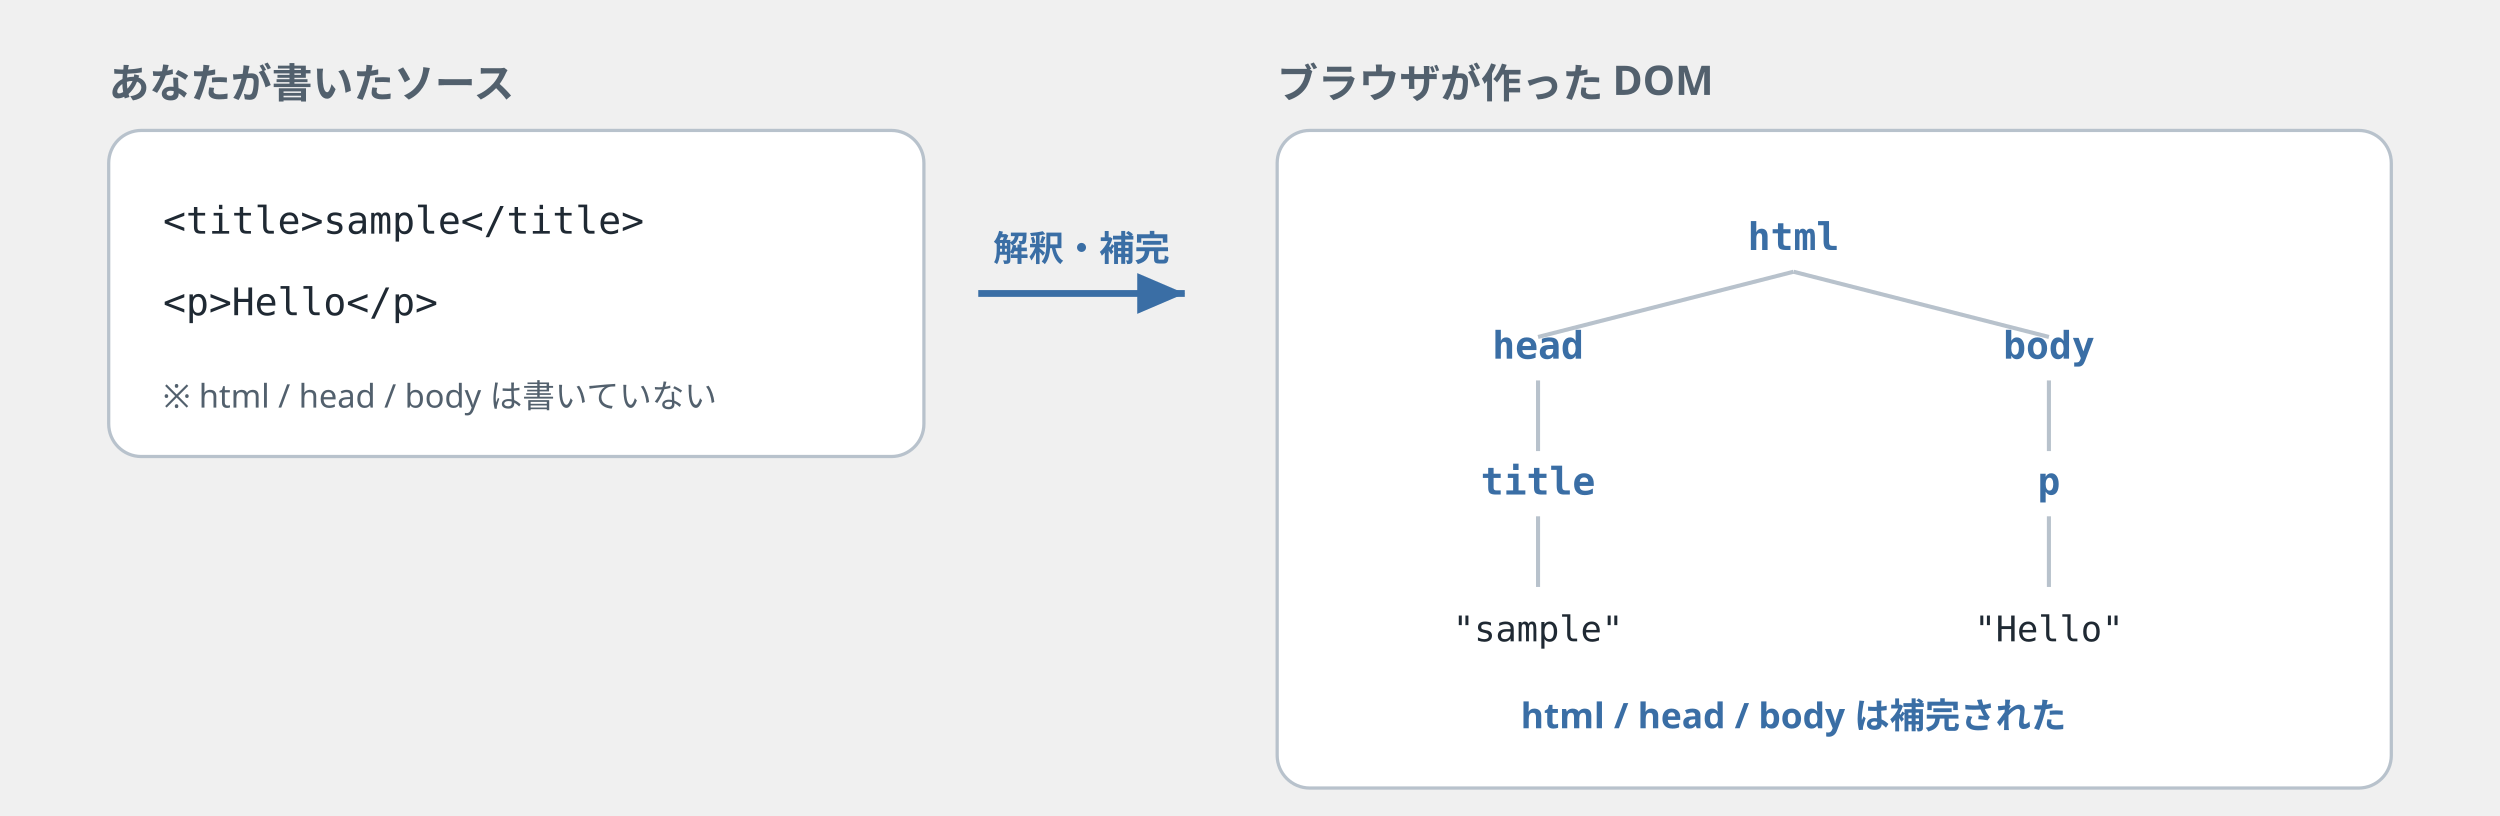
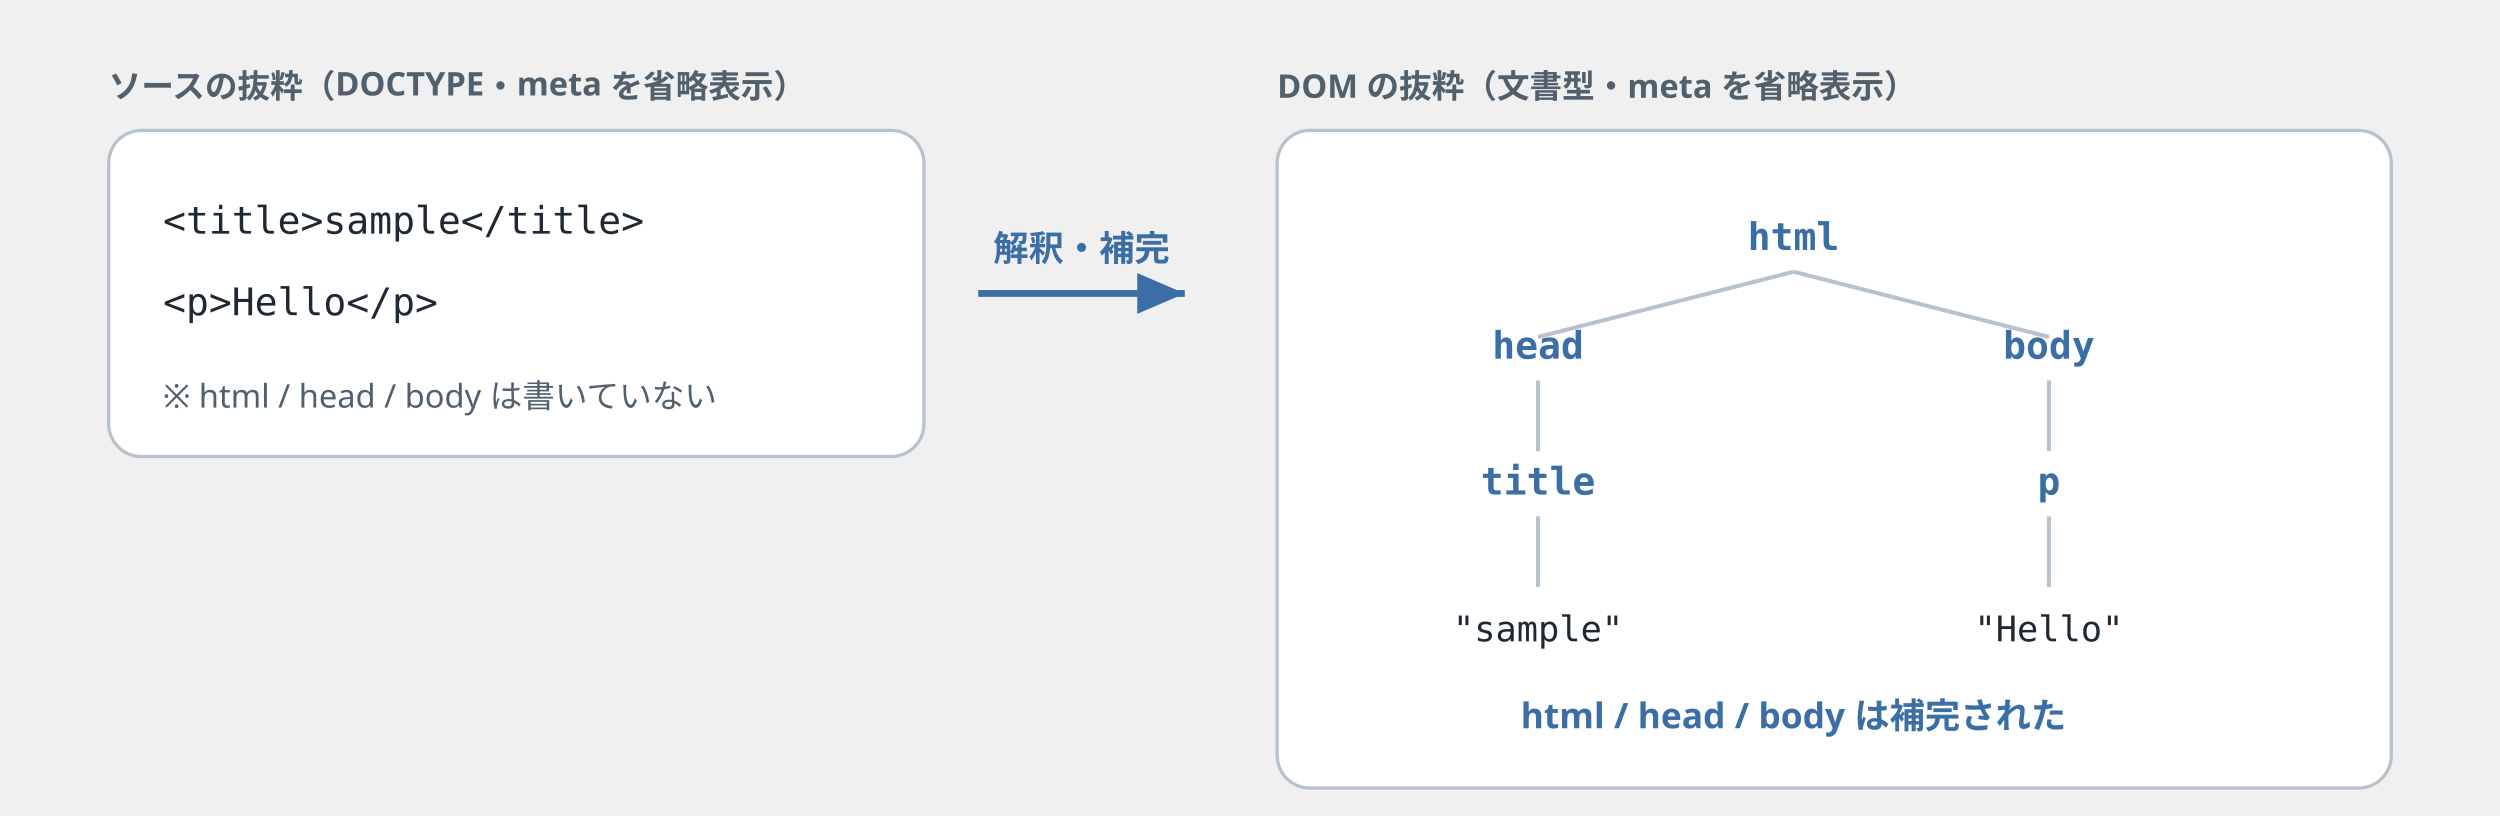
<svg xmlns="http://www.w3.org/2000/svg" viewBox="0 0 920 300" font-family="sans-serif" role="img" aria-label="html/head/body を書いていないソースから、ブラウザがそれらを補完した DOM の木を組み立てる流れの図">
  <defs>
    <marker id="ar" markerWidth="10" markerHeight="10" refX="7" refY="3" orient="auto">
      <path d="M0,0 L7,3 L0,6 Z" fill="#3a6ea5" />
    </marker>
    <marker id="arg" markerWidth="10" markerHeight="10" refX="7" refY="3" orient="auto">
      <path d="M0,0 L7,3 L0,6 Z" fill="#52606d" />
    </marker>
  </defs>
-   <text x="40" y="36" text-anchor="start" font-size="15" font-weight="bold" fill="#52606d">あなたが書いたソース</text>
+   <text x="40" y="36" text-anchor="start" font-size="12" font-weight="bold" fill="#52606d">ソースの抜粋（DOCTYPE・meta を省略表示）</text>
  <rect x="40" y="48" width="300" height="120" rx="12" fill="#fff" stroke="#b8c2cc" stroke-width="1.2" />
  <text x="60" y="86" text-anchor="start" font-size="14" font-weight="normal" fill="#1f2933" font-family="ui-monospace,monospace">&lt;title&gt;sample&lt;/title&gt;</text>
  <text x="60" y="116" text-anchor="start" font-size="14" font-weight="normal" fill="#1f2933" font-family="ui-monospace,monospace">&lt;p&gt;Hello&lt;/p&gt;</text>
  <text x="60" y="150" text-anchor="start" font-size="12" font-weight="normal" fill="#52606d">※ html / head / body は書いていない</text>
  <line x1="360" y1="108" x2="436" y2="108" stroke="#3a6ea5" stroke-width="2.5" marker-end="url(#ar)" />
  <text x="398" y="96" text-anchor="middle" font-size="13" font-weight="bold" fill="#3a6ea5">解釈・補完</text>
-   <text x="470" y="36" text-anchor="start" font-size="15" font-weight="bold" fill="#52606d">ブラウザが作った DOM</text>
+   <text x="470" y="36" text-anchor="start" font-size="12" font-weight="bold" fill="#52606d">DOM の抜粋（文書型・meta を省略表示）</text>
  <rect x="470" y="48" width="410" height="242" rx="12" fill="#fff" stroke="#b8c2cc" stroke-width="1.2" />
  <text x="660" y="92" text-anchor="middle" font-size="14" font-weight="bold" fill="#3a6ea5" font-family="ui-monospace,monospace">html</text>
  <line x1="660" y1="100" x2="566" y2="124" stroke="#b8c2cc" stroke-width="1.5" />
  <line x1="660" y1="100" x2="754" y2="124" stroke="#b8c2cc" stroke-width="1.5" />
  <text x="566" y="132" text-anchor="middle" font-size="14" font-weight="bold" fill="#3a6ea5" font-family="ui-monospace,monospace">head</text>
  <text x="754" y="132" text-anchor="middle" font-size="14" font-weight="bold" fill="#3a6ea5" font-family="ui-monospace,monospace">body</text>
  <line x1="566" y1="140" x2="566" y2="166" stroke="#b8c2cc" stroke-width="1.5" />
  <line x1="754" y1="140" x2="754" y2="166" stroke="#b8c2cc" stroke-width="1.5" />
  <text x="566" y="182" text-anchor="middle" font-size="14" font-weight="bold" fill="#3a6ea5" font-family="ui-monospace,monospace">title</text>
  <text x="754" y="182" text-anchor="middle" font-size="14" font-weight="bold" fill="#3a6ea5" font-family="ui-monospace,monospace">p</text>
  <line x1="566" y1="190" x2="566" y2="216" stroke="#b8c2cc" stroke-width="1.5" />
  <line x1="754" y1="190" x2="754" y2="216" stroke="#b8c2cc" stroke-width="1.5" />
  <text x="566" y="236" text-anchor="middle" font-size="13" font-weight="normal" fill="#1f2933" font-family="ui-monospace,monospace">"sample"</text>
  <text x="754" y="236" text-anchor="middle" font-size="13" font-weight="normal" fill="#1f2933" font-family="ui-monospace,monospace">"Hello"</text>
  <text x="660" y="268" text-anchor="middle" font-size="13" font-weight="bold" fill="#3a6ea5">html / head / body は補完された</text>
</svg>
